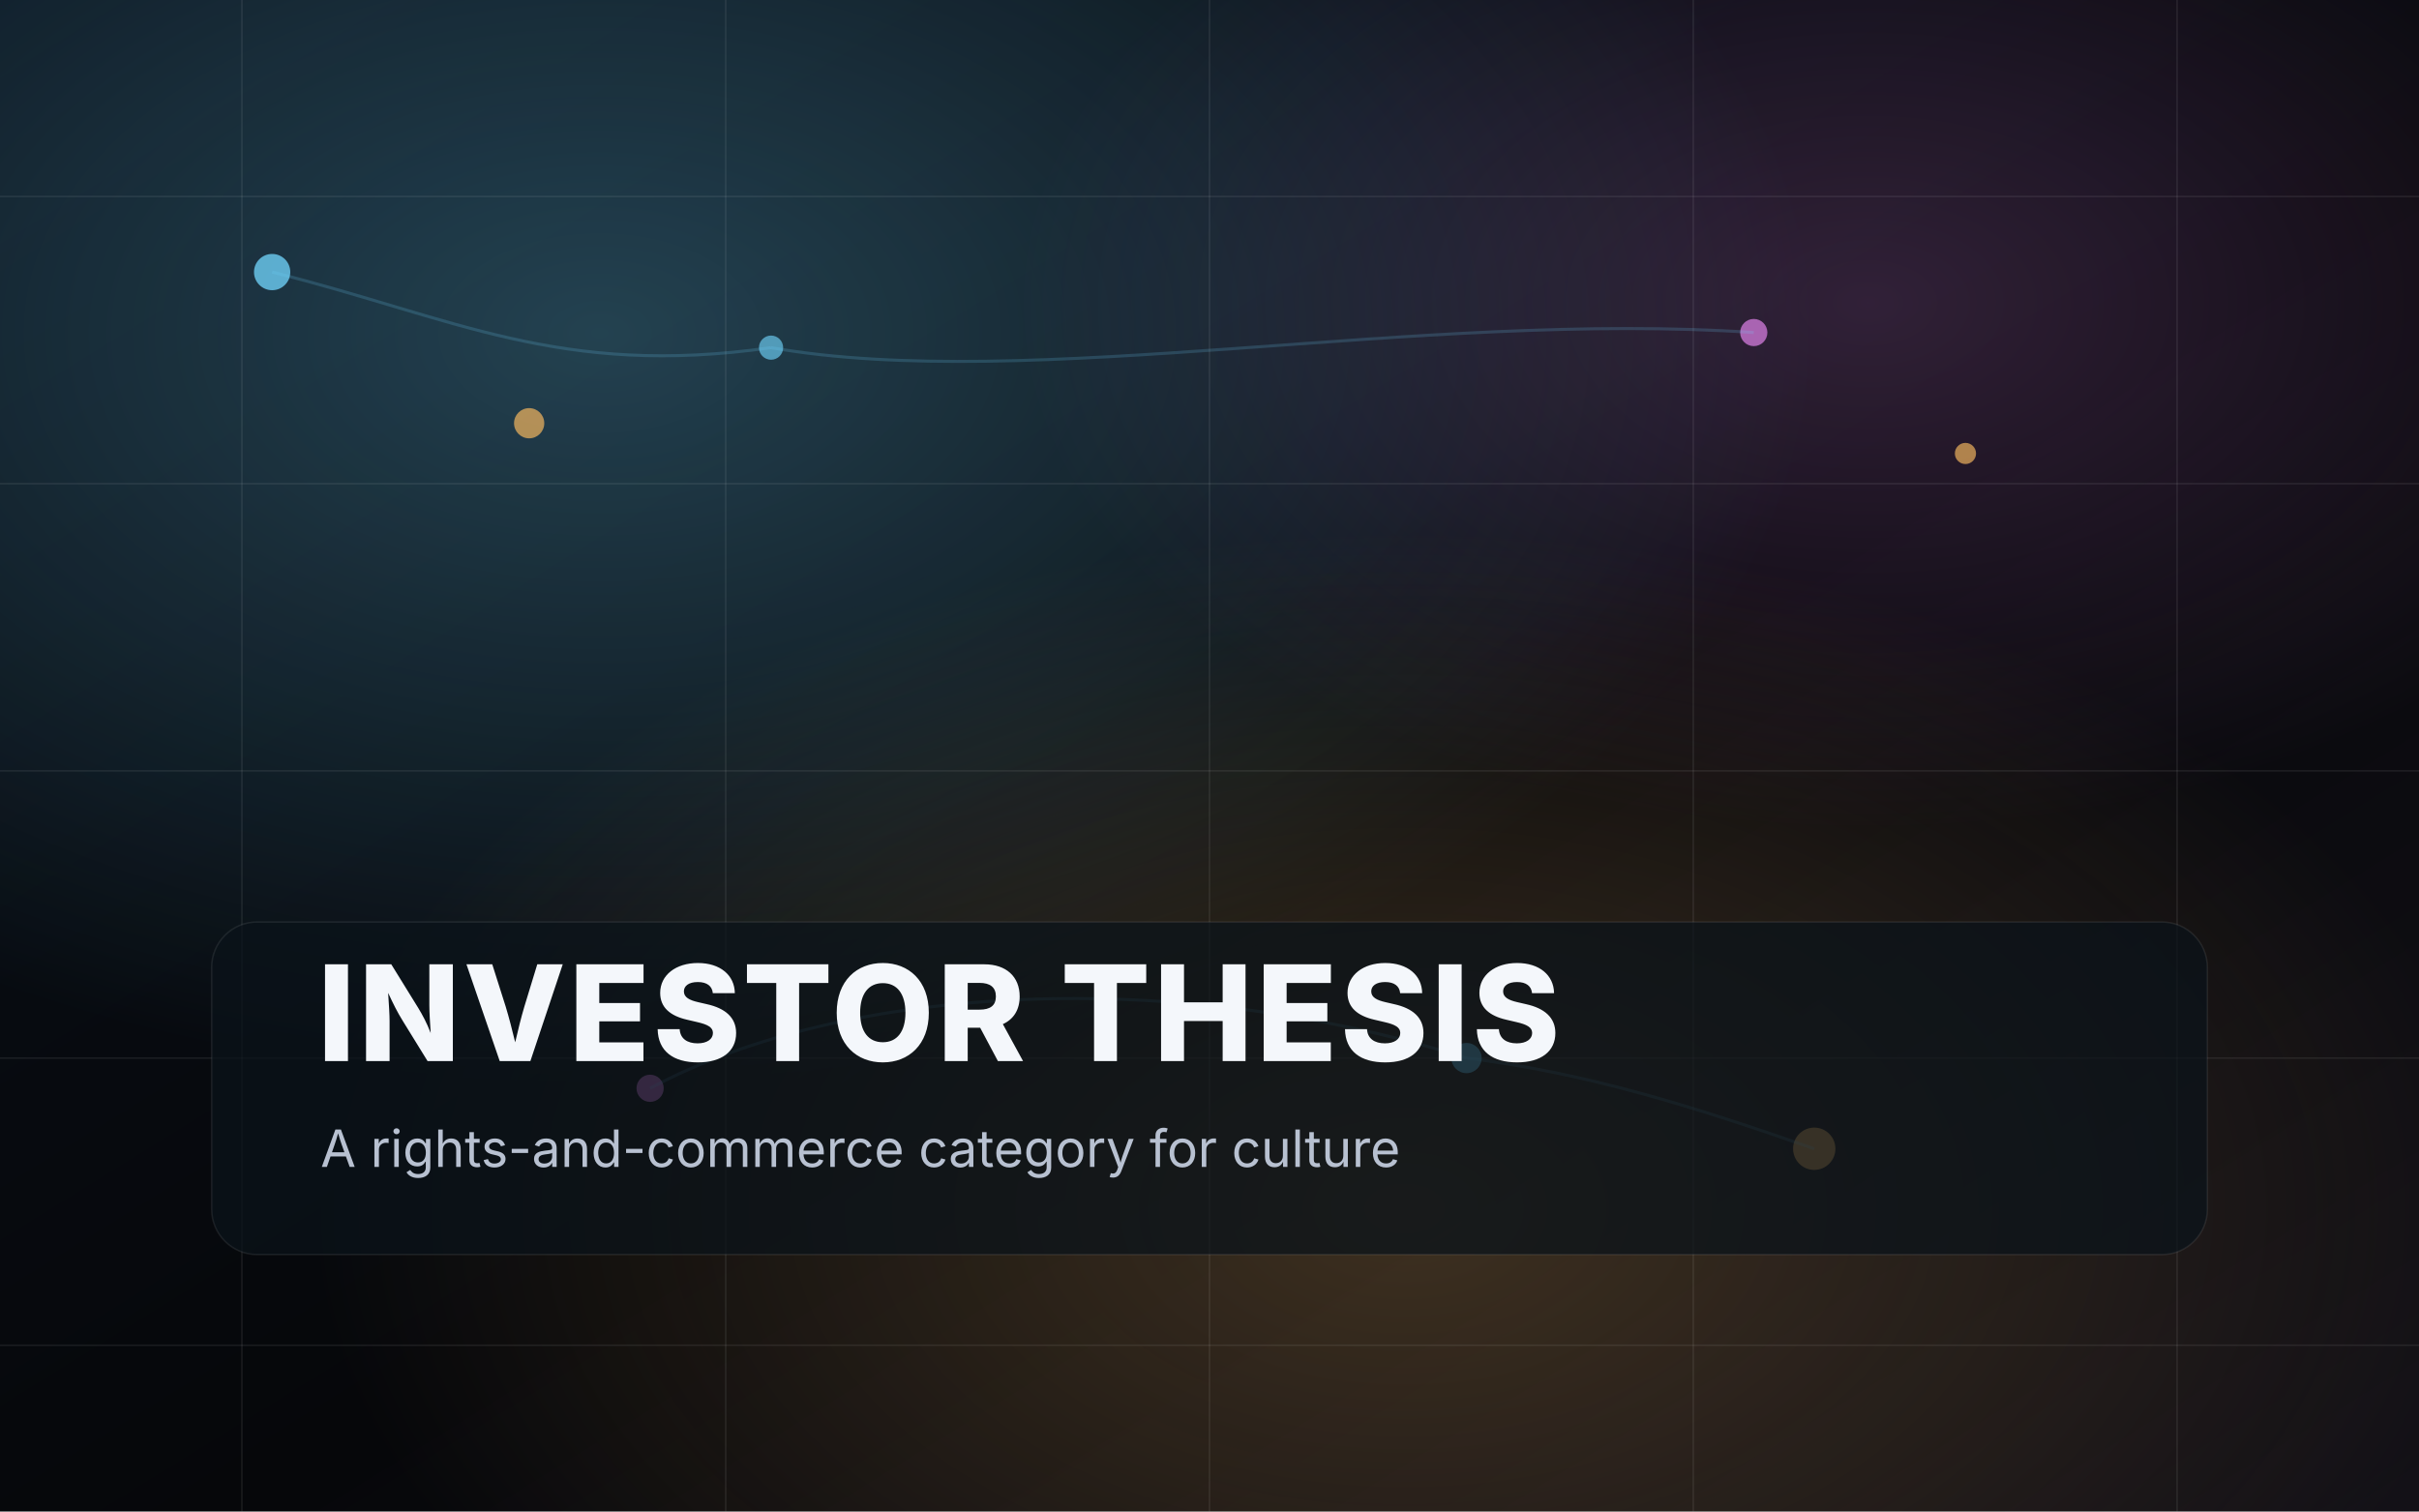
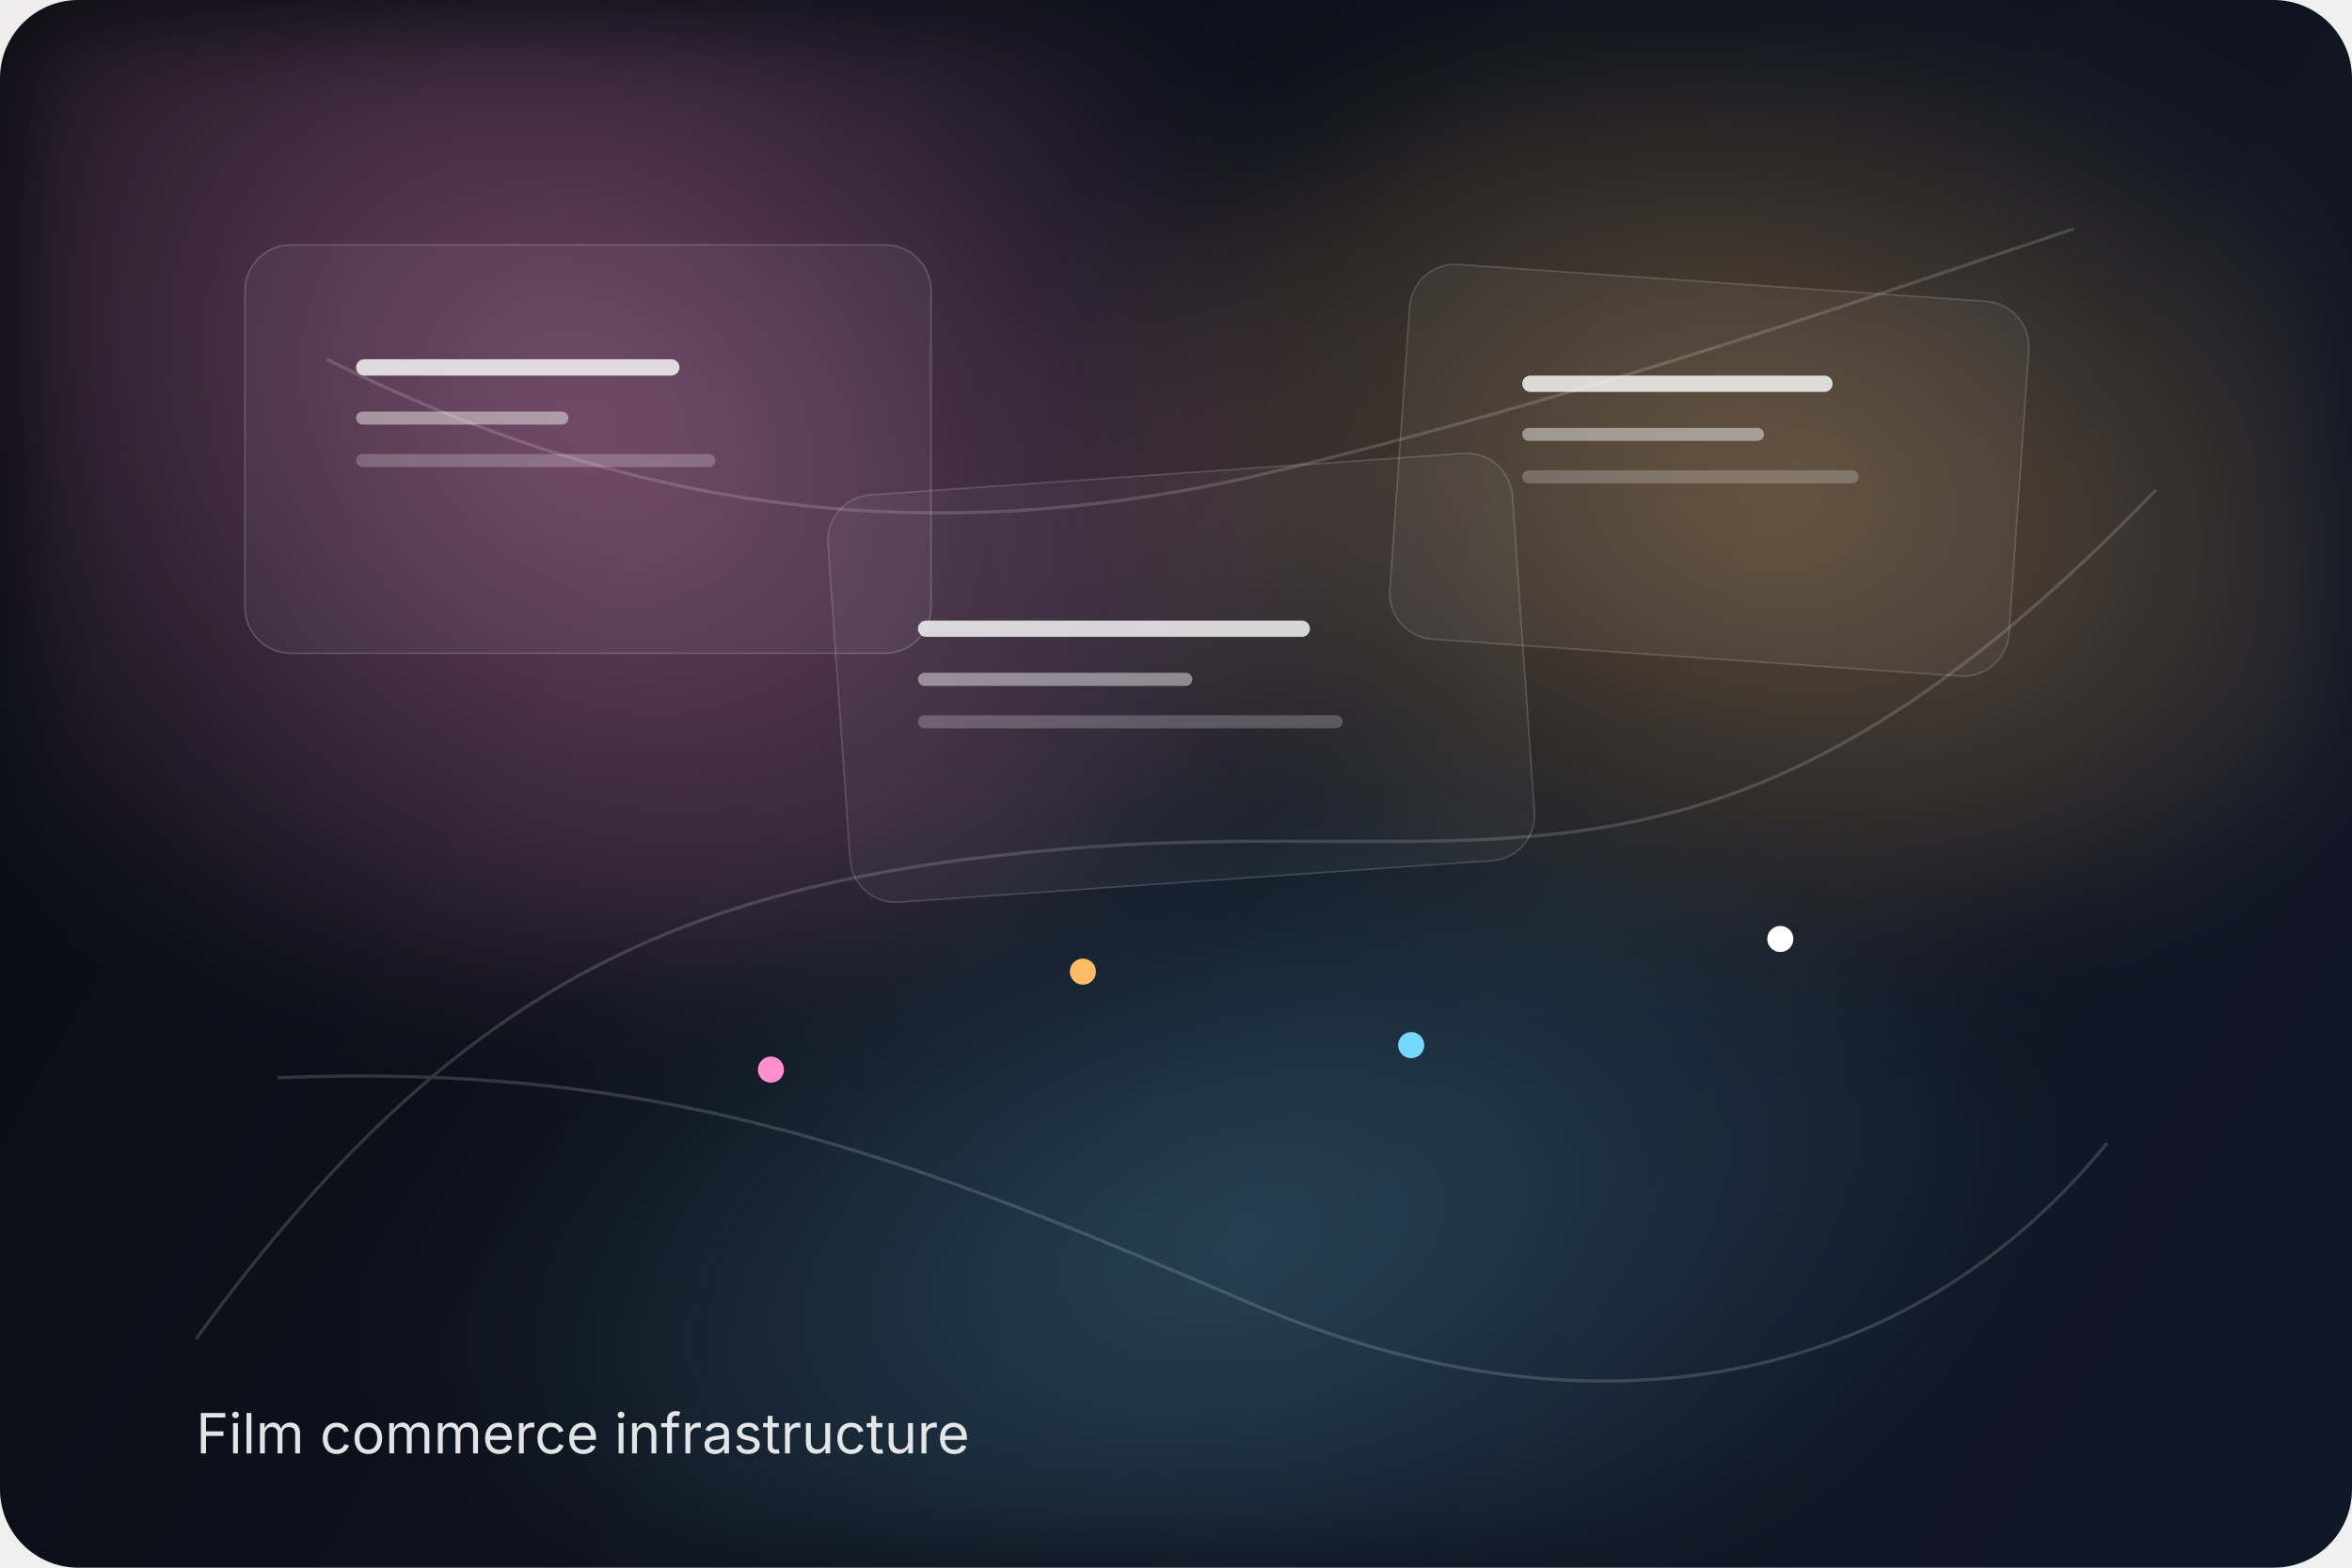
- <svg xmlns="http://www.w3.org/2000/svg" width="1600" height="1000" viewBox="0 0 1600 1000" role="img" aria-labelledby="t d">
+ <svg xmlns="http://www.w3.org/2000/svg" viewBox="0 0 1440 960" fill="none">
  <defs>
-     <linearGradient id="bg" x1="0" y1="0" x2="1" y2="1">
-       <stop offset="0%" stop-color="#09111A" />
-       <stop offset="55%" stop-color="#06070A" />
-       <stop offset="100%" stop-color="#131117" />
+     <linearGradient id="bg" x1="80" y1="120" x2="1360" y2="860" gradientUnits="userSpaceOnUse">
+       <stop stop-color="#0A0D14" />
+       <stop offset="1" stop-color="#101727" />
    </linearGradient>
-     <radialGradient id="glow1" cx="25%" cy="22%" r="50%">
-       <stop offset="0%" stop-color="#71D7FF" stop-opacity="0.26" />
-       <stop offset="100%" stop-color="#71D7FF" stop-opacity="0" />
+     <radialGradient id="glow1" cx="0" cy="0" r="1" gradientUnits="userSpaceOnUse" gradientTransform="translate(360 260) rotate(38) scale(540 420)">
+       <stop stop-color="#FF8FCF" stop-opacity="0.42" />
+       <stop offset="1" stop-color="#FF8FCF" stop-opacity="0" />
    </radialGradient>
-     <radialGradient id="glow2" cx="77%" cy="20%" r="35%">
-       <stop offset="0%" stop-color="#F58EFF" stop-opacity="0.18" />
-       <stop offset="100%" stop-color="#F58EFF" stop-opacity="0" />
+     <radialGradient id="glow2" cx="0" cy="0" r="1" gradientUnits="userSpaceOnUse" gradientTransform="translate(1080 300) rotate(12) scale(480 320)">
+       <stop stop-color="#FFBB63" stop-opacity="0.36" />
+       <stop offset="1" stop-color="#FFBB63" stop-opacity="0" />
    </radialGradient>
-     <radialGradient id="glow3" cx="58%" cy="80%" r="45%">
-       <stop offset="0%" stop-color="#F3B55F" stop-opacity="0.22" />
-       <stop offset="100%" stop-color="#F3B55F" stop-opacity="0" />
+     <radialGradient id="glow3" cx="0" cy="0" r="1" gradientUnits="userSpaceOnUse" gradientTransform="translate(760 760) rotate(-15) scale(540 300)">
+       <stop stop-color="#76D7FF" stop-opacity="0.25" />
+       <stop offset="1" stop-color="#76D7FF" stop-opacity="0" />
    </radialGradient>
+     <filter id="blur" x="-100" y="-100" width="1640" height="1160" filterUnits="userSpaceOnUse" color-interpolation-filters="sRGB">
+       <feGaussianBlur stdDeviation="40" />
+     </filter>
  </defs>
-   <rect width="1600" height="1000" fill="url(#bg)" />
-   <rect width="1600" height="1000" fill="url(#glow1)" />
-   <rect width="1600" height="1000" fill="url(#glow2)" />
-   <rect width="1600" height="1000" fill="url(#glow3)" />
-   <g stroke="#FFFFFF" stroke-opacity="0.08">
-     <path d="M0 130H1600" />
-     <path d="M0 320H1600" />
-     <path d="M0 510H1600" />
-     <path d="M0 700H1600" />
-     <path d="M0 890H1600" />
-     <path d="M160 0V1000" />
-     <path d="M480 0V1000" />
-     <path d="M800 0V1000" />
-     <path d="M1120 0V1000" />
-     <path d="M1440 0V1000" />
+   <rect width="1440" height="960" rx="48" fill="url(#bg)" />
+   <ellipse cx="360" cy="260" rx="480" ry="340" fill="url(#glow1)" filter="url(#blur)" />
+   <ellipse cx="1080" cy="300" rx="420" ry="280" fill="url(#glow2)" filter="url(#blur)" />
+   <ellipse cx="760" cy="760" rx="520" ry="260" fill="url(#glow3)" filter="url(#blur)" />
+   <g opacity="0.16" stroke="white">
+     <path d="M120 820C280 600 420 540 650 520C915 497 1050 580 1320 300" stroke-width="2" />
+     <path d="M200 220C380 310 560 340 775 290C975 242 1150 180 1270 140" stroke-width="2" />
+     <path d="M170 660C410 650 560 710 770 800C960 880 1160 860 1290 700" stroke-width="2" />
  </g>
  <g>
-     <circle cx="180" cy="180" r="12" fill="#71D7FF" fill-opacity="0.75" />
-     <circle cx="350" cy="280" r="10" fill="#F3B55F" fill-opacity="0.7" />
-     <circle cx="510" cy="230" r="8" fill="#71D7FF" fill-opacity="0.62" />
-     <circle cx="1160" cy="220" r="9" fill="#F58EFF" fill-opacity="0.62" />
-     <circle cx="1300" cy="300" r="7" fill="#F3B55F" fill-opacity="0.68" />
-     <circle cx="970" cy="700" r="10" fill="#71D7FF" fill-opacity="0.64" />
-     <circle cx="1200" cy="760" r="14" fill="#F3B55F" fill-opacity="0.64" />
-     <circle cx="430" cy="720" r="9" fill="#F58EFF" fill-opacity="0.62" />
+     <rect x="150" y="150" width="420" height="250" rx="28" fill="rgba(255,255,255,0.05)" stroke="rgba(255,255,255,0.18)" />
+     <rect x="505" y="305" width="420" height="250" rx="28" fill="rgba(255,255,255,0.04)" stroke="rgba(255,255,255,0.16)" transform="rotate(-4 505 305)" />
+     <rect x="865" y="160" width="380" height="230" rx="28" fill="rgba(255,255,255,0.05)" stroke="rgba(255,255,255,0.16)" transform="rotate(4 865 160)" />
  </g>
-   <g stroke="#71D7FF" stroke-opacity="0.18" stroke-width="2" fill="none">
-     <path d="M180 180C300 210 370 250 510 230" />
-     <path d="M510 230C680 260 940 205 1160 220" />
-     <path d="M430 720C560 650 780 640 970 700" />
-     <path d="M970 700C1050 710 1120 732 1200 760" />
+   <g opacity="0.8">
+     <rect x="218" y="220" width="198" height="10" rx="5" fill="white" />
+     <rect x="218" y="252" width="130" height="8" rx="4" fill="rgba(255,255,255,0.56)" />
+     <rect x="218" y="278" width="220" height="8" rx="4" fill="rgba(255,255,255,0.28)" />
+     <rect x="562" y="380" width="240" height="10" rx="5" fill="white" />
+     <rect x="562" y="412" width="168" height="8" rx="4" fill="rgba(255,255,255,0.56)" />
+     <rect x="562" y="438" width="260" height="8" rx="4" fill="rgba(255,255,255,0.28)" />
+     <rect x="932" y="230" width="190" height="10" rx="5" fill="white" />
+     <rect x="932" y="262" width="148" height="8" rx="4" fill="rgba(255,255,255,0.56)" />
+     <rect x="932" y="288" width="206" height="8" rx="4" fill="rgba(255,255,255,0.28)" />
  </g>
  <g>
-     <rect x="140" y="610" width="1320" height="220" rx="30" fill="#0B121A" fill-opacity="0.72" stroke="#FFFFFF" stroke-opacity="0.08" />
-     <text x="210" y="702" fill="#F4F7FB" font-family="Inter,Arial,sans-serif" font-size="88" font-weight="800" letter-spacing="2">INVESTOR THESIS</text>
-     <text x="212" y="772" fill="#B8C1D1" font-family="Inter,Arial,sans-serif" font-size="34">A rights-and-commerce category for culture</text>
+     <circle cx="472" cy="655" r="8" fill="#FF8FCF" />
+     <circle cx="663" cy="595" r="8" fill="#FFBB63" />
+     <circle cx="864" cy="640" r="8" fill="#76D7FF" />
+     <circle cx="1090" cy="575" r="8" fill="white" />
  </g>
+   <text x="120" y="890" font-family="Inter, Arial, sans-serif" font-size="34" fill="white" opacity="0.88">Film commerce infrastructure</text>
</svg>
